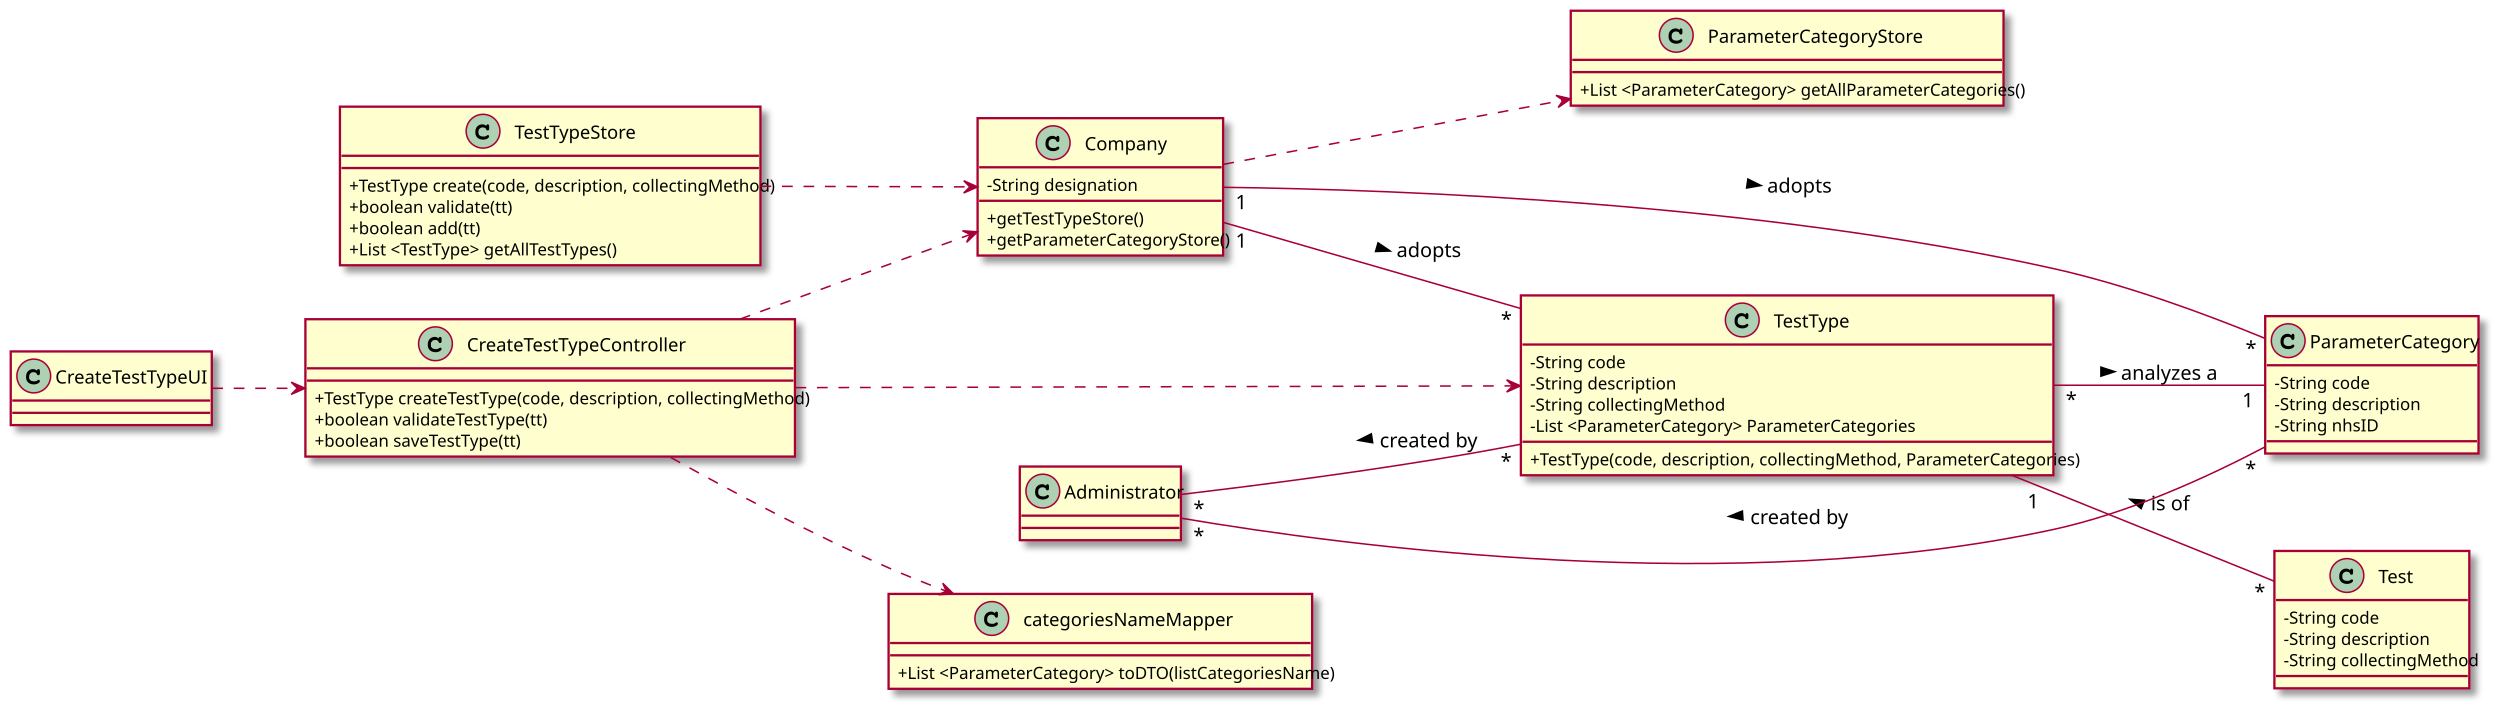
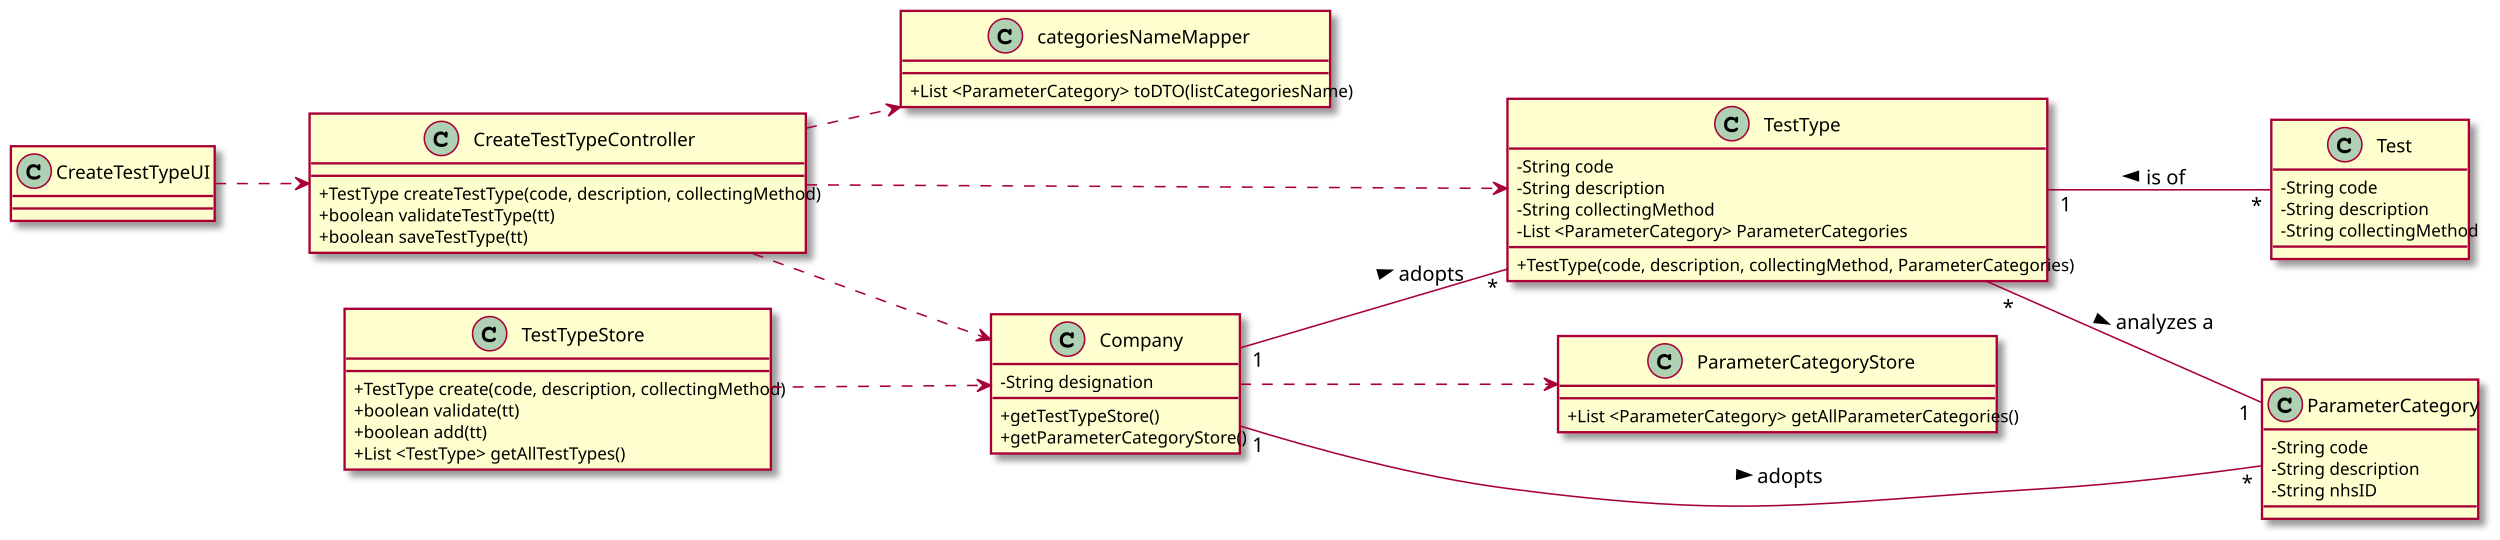
- <svg xmlns="http://www.w3.org/2000/svg" contentScriptType="application/ecmascript" contentStyleType="text/css" height="462px" preserveAspectRatio="none" style="width:1629px;height:462px;" version="1.1" viewBox="0 0 1629 462" width="1629px" zoomAndPan="magnify">
+ <svg xmlns="http://www.w3.org/2000/svg" contentScriptType="application/ecmascript" contentStyleType="text/css" height="347px" preserveAspectRatio="none" style="width:1607px;height:347px;" version="1.1" viewBox="0 0 1607 347" width="1607px" zoomAndPan="magnify">
  <defs>
-     <filter height="300%" id="fr4q6s3chbt44" width="300%" x="-1" y="-1">
+     <filter height="300%" id="f1pdjdt7vc4zck" width="300%" x="-1" y="-1">
      <feGaussianBlur result="blurOut" stdDeviation="2.0" />
      <feColorMatrix in="blurOut" result="blurOut2" type="matrix" values="0 0 0 0 0 0 0 0 0 0 0 0 0 0 0 0 0 0 .4 0" />
      <feOffset dx="4.0" dy="4.0" in="blurOut2" result="blurOut3" />
      <feBlend in="SourceGraphic" in2="blurOut3" mode="normal" />
    </filter>
  </defs>
  <g>
-     <rect codeLine="4" fill="#FEFECE" filter="url(#fr4q6s3chbt44)" height="89.508" id="C" style="stroke:#A80036;stroke-width:1.5;" width="160" x="637" y="77" />
-     <ellipse cx="686.25" cy="93" fill="#ADD1B2" rx="11" ry="11" style="stroke:#A80036;stroke-width:1.0;" />
-     <path d="M688.25,89.5 Q688.453,89 688.688,88.75 Q688.922,88.5 689.188,88.5 Q689.656,88.5 689.953,88.781 Q690.25,89.062 690.25,89.719 L690.25,91.281 Q690.25,91.938 689.969,92.219 Q689.688,92.5 689.25,92.5 Q688.859,92.5 688.609,92.328 Q688.359,92.156 688.25,91.703 Q688.203,91.391 688.031,91.219 Q687.719,90.891 687.156,90.703 Q686.594,90.5 686.031,90.5 Q685.328,90.5 684.734,90.781 Q684.156,91.062 683.703,91.688 Q683.25,92.312 683.25,93.172 L683.25,94.094 Q683.25,95.125 684.094,95.812 Q684.938,96.5 686.438,96.5 Q687.328,96.5 687.953,96.297 Q688.312,96.188 688.719,95.828 Q688.984,95.625 689.125,95.562 Q689.266,95.5 689.438,95.5 Q689.766,95.5 690,95.766 Q690.25,96.016 690.25,96.375 Q690.25,96.719 689.906,97.125 Q689.406,97.719 688.609,98.047 Q687.562,98.5 686.281,98.5 Q684.781,98.5 683.578,97.906 Q682.609,97.438 681.922,96.422 Q681.25,95.406 681.25,94.203 L681.25,93.109 Q681.25,91.859 681.844,90.766 Q682.453,89.672 683.5,89.094 Q684.562,88.5 685.75,88.5 Q686.469,88.5 687.094,88.75 Q687.719,89 688.25,89.5 Z " fill="#000000" />
-     <text fill="#000000" font-family="sans-serif" font-size="12" lengthAdjust="spacing" textLength="53" x="706.75" y="97.91">Company</text>
-     <line style="stroke:#A80036;stroke-width:1.5;" x1="638" x2="796" y1="109" y2="109" />
-     <text fill="#000000" font-family="sans-serif" font-size="11" lengthAdjust="spacing" textLength="90" x="643" y="124.419">-String designation</text>
-     <line style="stroke:#A80036;stroke-width:1.5;" x1="638" x2="796" y1="130.836" y2="130.836" />
-     <text fill="#000000" font-family="sans-serif" font-size="11" lengthAdjust="spacing" textLength="100" x="643" y="146.255">+getTestTypeStore()</text>
-     <text fill="#000000" font-family="sans-serif" font-size="11" lengthAdjust="spacing" textLength="148" x="643" y="160.091">+getParameterCategoryStore()</text>
-     <rect codeLine="10" fill="#FEFECE" filter="url(#fr4q6s3chbt44)" height="61.836" id="cNM" style="stroke:#A80036;stroke-width:1.5;" width="276" x="579" y="387" />
-     <ellipse cx="646.25" cy="403" fill="#ADD1B2" rx="11" ry="11" style="stroke:#A80036;stroke-width:1.0;" />
-     <path d="M648.25,399.5 Q648.453,399 648.688,398.75 Q648.922,398.5 649.188,398.5 Q649.656,398.5 649.953,398.781 Q650.25,399.062 650.25,399.719 L650.25,401.281 Q650.25,401.938 649.969,402.219 Q649.688,402.5 649.25,402.5 Q648.859,402.5 648.609,402.328 Q648.359,402.156 648.25,401.703 Q648.203,401.391 648.031,401.219 Q647.719,400.891 647.156,400.703 Q646.594,400.5 646.031,400.5 Q645.328,400.5 644.734,400.781 Q644.156,401.062 643.703,401.688 Q643.25,402.312 643.25,403.172 L643.25,404.094 Q643.25,405.125 644.094,405.812 Q644.938,406.5 646.438,406.5 Q647.328,406.5 647.953,406.297 Q648.312,406.188 648.719,405.828 Q648.984,405.625 649.125,405.562 Q649.266,405.5 649.438,405.5 Q649.766,405.5 650,405.766 Q650.25,406.016 650.25,406.375 Q650.25,406.719 649.906,407.125 Q649.406,407.719 648.609,408.047 Q647.562,408.5 646.281,408.5 Q644.781,408.5 643.578,407.906 Q642.609,407.438 641.922,406.422 Q641.25,405.406 641.25,404.203 L641.25,403.109 Q641.25,401.859 641.844,400.766 Q642.453,399.672 643.5,399.094 Q644.562,398.5 645.75,398.5 Q646.469,398.5 647.094,398.75 Q647.719,399 648.25,399.5 Z " fill="#000000" />
-     <text fill="#000000" font-family="sans-serif" font-size="12" lengthAdjust="spacing" textLength="133" x="666.75" y="407.91">categoriesNameMapper</text>
-     <line style="stroke:#A80036;stroke-width:1.5;" x1="580" x2="854" y1="419" y2="419" />
-     <line style="stroke:#A80036;stroke-width:1.5;" x1="580" x2="854" y1="427" y2="427" />
-     <text fill="#000000" font-family="sans-serif" font-size="11" lengthAdjust="spacing" textLength="264" x="585" y="442.419">+List &lt;ParameterCategory&gt; toDTO(listCategoriesName)</text>
-     <rect codeLine="14" fill="#FEFECE" filter="url(#fr4q6s3chbt44)" height="103.344" id="TTS" style="stroke:#A80036;stroke-width:1.5;" width="274" x="221.5" y="69.5" />
-     <ellipse cx="314.75" cy="85.5" fill="#ADD1B2" rx="11" ry="11" style="stroke:#A80036;stroke-width:1.0;" />
-     <path d="M316.75,82 Q316.953,81.5 317.188,81.25 Q317.422,81 317.688,81 Q318.156,81 318.453,81.281 Q318.75,81.562 318.75,82.219 L318.75,83.781 Q318.75,84.438 318.469,84.719 Q318.188,85 317.75,85 Q317.359,85 317.109,84.828 Q316.859,84.656 316.75,84.203 Q316.703,83.891 316.531,83.719 Q316.219,83.391 315.656,83.203 Q315.094,83 314.531,83 Q313.828,83 313.234,83.281 Q312.656,83.562 312.203,84.188 Q311.75,84.812 311.75,85.672 L311.75,86.594 Q311.75,87.625 312.594,88.312 Q313.438,89 314.938,89 Q315.828,89 316.453,88.797 Q316.812,88.688 317.219,88.328 Q317.484,88.125 317.625,88.062 Q317.766,88 317.938,88 Q318.266,88 318.5,88.266 Q318.75,88.516 318.75,88.875 Q318.75,89.219 318.406,89.625 Q317.906,90.219 317.109,90.547 Q316.062,91 314.781,91 Q313.281,91 312.078,90.406 Q311.109,89.938 310.422,88.922 Q309.75,87.906 309.75,86.703 L309.75,85.609 Q309.75,84.359 310.344,83.266 Q310.953,82.172 312,81.594 Q313.062,81 314.25,81 Q314.969,81 315.594,81.25 Q316.219,81.5 316.75,82 Z " fill="#000000" />
-     <text fill="#000000" font-family="sans-serif" font-size="12" lengthAdjust="spacing" textLength="79" x="335.25" y="90.41">TestTypeStore</text>
-     <line style="stroke:#A80036;stroke-width:1.5;" x1="222.5" x2="494.5" y1="101.5" y2="101.5" />
-     <line style="stroke:#A80036;stroke-width:1.5;" x1="222.5" x2="494.5" y1="109.5" y2="109.5" />
-     <text fill="#000000" font-family="sans-serif" font-size="11" lengthAdjust="spacing" textLength="262" x="227.5" y="124.919">+TestType create(code, description, collectingMethod)</text>
-     <text fill="#000000" font-family="sans-serif" font-size="11" lengthAdjust="spacing" textLength="98" x="227.5" y="138.755">+boolean validate(tt)</text>
-     <text fill="#000000" font-family="sans-serif" font-size="11" lengthAdjust="spacing" textLength="79" x="227.5" y="152.591">+boolean add(tt)</text>
-     <text fill="#000000" font-family="sans-serif" font-size="11" lengthAdjust="spacing" textLength="172" x="227.5" y="166.427">+List &lt;TestType&gt; getAllTestTypes()</text>
-     <rect codeLine="21" fill="#FEFECE" filter="url(#fr4q6s3chbt44)" height="61.836" id="PCS" style="stroke:#A80036;stroke-width:1.5;" width="282" x="1023.5" y="7" />
-     <ellipse cx="1092.25" cy="23" fill="#ADD1B2" rx="11" ry="11" style="stroke:#A80036;stroke-width:1.0;" />
-     <path d="M1094.25,19.5 Q1094.453,19 1094.688,18.75 Q1094.922,18.5 1095.188,18.5 Q1095.656,18.5 1095.953,18.781 Q1096.25,19.062 1096.25,19.719 L1096.25,21.281 Q1096.25,21.938 1095.969,22.219 Q1095.688,22.5 1095.25,22.5 Q1094.859,22.5 1094.609,22.328 Q1094.359,22.156 1094.25,21.703 Q1094.203,21.391 1094.031,21.219 Q1093.719,20.891 1093.156,20.703 Q1092.594,20.5 1092.031,20.5 Q1091.328,20.5 1090.734,20.781 Q1090.156,21.062 1089.703,21.688 Q1089.25,22.312 1089.25,23.172 L1089.25,24.094 Q1089.25,25.125 1090.094,25.812 Q1090.938,26.5 1092.438,26.5 Q1093.328,26.5 1093.953,26.297 Q1094.312,26.188 1094.719,25.828 Q1094.984,25.625 1095.125,25.562 Q1095.266,25.5 1095.438,25.5 Q1095.766,25.5 1096,25.766 Q1096.25,26.016 1096.25,26.375 Q1096.25,26.719 1095.906,27.125 Q1095.406,27.719 1094.609,28.047 Q1093.562,28.5 1092.281,28.5 Q1090.781,28.5 1089.578,27.906 Q1088.609,27.438 1087.922,26.422 Q1087.25,25.406 1087.25,24.203 L1087.25,23.109 Q1087.25,21.859 1087.844,20.766 Q1088.453,19.672 1089.5,19.094 Q1090.562,18.5 1091.75,18.5 Q1092.469,18.5 1093.094,18.75 Q1093.719,19 1094.25,19.5 Z " fill="#000000" />
-     <text fill="#000000" font-family="sans-serif" font-size="12" lengthAdjust="spacing" textLength="136" x="1112.75" y="27.91">ParameterCategoryStore</text>
-     <line style="stroke:#A80036;stroke-width:1.5;" x1="1024.5" x2="1304.5" y1="39" y2="39" />
-     <line style="stroke:#A80036;stroke-width:1.5;" x1="1024.5" x2="1304.5" y1="47" y2="47" />
-     <text fill="#000000" font-family="sans-serif" font-size="11" lengthAdjust="spacing" textLength="270" x="1029.5" y="62.419">+List &lt;ParameterCategory&gt; getAllParameterCategories()</text>
-     <rect codeLine="52" fill="#FEFECE" filter="url(#fr4q6s3chbt44)" height="117.18" id="TT" style="stroke:#A80036;stroke-width:1.5;" width="347" x="991" y="192.5" />
-     <ellipse cx="1135.25" cy="208.5" fill="#ADD1B2" rx="11" ry="11" style="stroke:#A80036;stroke-width:1.0;" />
-     <path d="M1137.25,205 Q1137.453,204.5 1137.688,204.25 Q1137.922,204 1138.188,204 Q1138.656,204 1138.953,204.281 Q1139.25,204.562 1139.25,205.219 L1139.25,206.781 Q1139.25,207.438 1138.969,207.719 Q1138.688,208 1138.25,208 Q1137.859,208 1137.609,207.828 Q1137.359,207.656 1137.25,207.203 Q1137.203,206.891 1137.031,206.719 Q1136.719,206.391 1136.156,206.203 Q1135.594,206 1135.031,206 Q1134.328,206 1133.734,206.281 Q1133.156,206.562 1132.703,207.188 Q1132.25,207.812 1132.25,208.672 L1132.25,209.594 Q1132.25,210.625 1133.094,211.312 Q1133.938,212 1135.438,212 Q1136.328,212 1136.953,211.797 Q1137.312,211.688 1137.719,211.328 Q1137.984,211.125 1138.125,211.062 Q1138.266,211 1138.438,211 Q1138.766,211 1139,211.266 Q1139.25,211.516 1139.25,211.875 Q1139.25,212.219 1138.906,212.625 Q1138.406,213.219 1137.609,213.547 Q1136.562,214 1135.281,214 Q1133.781,214 1132.578,213.406 Q1131.609,212.938 1130.922,211.922 Q1130.25,210.906 1130.25,209.703 L1130.25,208.609 Q1130.25,207.359 1130.844,206.266 Q1131.453,205.172 1132.5,204.594 Q1133.562,204 1134.75,204 Q1135.469,204 1136.094,204.25 Q1136.719,204.5 1137.25,205 Z " fill="#000000" />
-     <text fill="#000000" font-family="sans-serif" font-size="12" lengthAdjust="spacing" textLength="50" x="1155.75" y="213.41">TestType</text>
-     <line style="stroke:#A80036;stroke-width:1.5;" x1="992" x2="1337" y1="224.5" y2="224.5" />
-     <text fill="#000000" font-family="sans-serif" font-size="11" lengthAdjust="spacing" textLength="59" x="997" y="239.919">-String code</text>
-     <text fill="#000000" font-family="sans-serif" font-size="11" lengthAdjust="spacing" textLength="88" x="997" y="253.755">-String description</text>
-     <text fill="#000000" font-family="sans-serif" font-size="11" lengthAdjust="spacing" textLength="115" x="997" y="267.591">-String collectingMethod</text>
-     <text fill="#000000" font-family="sans-serif" font-size="11" lengthAdjust="spacing" textLength="233" x="997" y="281.427">-List &lt;ParameterCategory&gt; ParameterCategories</text>
-     <line style="stroke:#A80036;stroke-width:1.5;" x1="992" x2="1337" y1="287.844" y2="287.844" />
-     <text fill="#000000" font-family="sans-serif" font-size="11" lengthAdjust="spacing" textLength="335" x="997" y="303.263">+TestType(code, description, collectingMethod, ParameterCategories)</text>
-     <rect codeLine="53" fill="#FEFECE" filter="url(#fr4q6s3chbt44)" height="89.508" id="CTTC" style="stroke:#A80036;stroke-width:1.5;" width="319" x="199" y="208" />
-     <ellipse cx="283.75" cy="224" fill="#ADD1B2" rx="11" ry="11" style="stroke:#A80036;stroke-width:1.0;" />
-     <path d="M285.75,220.5 Q285.953,220 286.188,219.75 Q286.422,219.5 286.688,219.5 Q287.156,219.5 287.453,219.781 Q287.75,220.062 287.75,220.719 L287.75,222.281 Q287.75,222.938 287.469,223.219 Q287.188,223.5 286.75,223.5 Q286.359,223.5 286.109,223.328 Q285.859,223.156 285.75,222.703 Q285.703,222.391 285.531,222.219 Q285.219,221.891 284.656,221.703 Q284.094,221.5 283.531,221.5 Q282.828,221.5 282.234,221.781 Q281.656,222.062 281.203,222.688 Q280.75,223.312 280.75,224.172 L280.75,225.094 Q280.75,226.125 281.594,226.812 Q282.438,227.5 283.938,227.5 Q284.828,227.5 285.453,227.297 Q285.812,227.188 286.219,226.828 Q286.484,226.625 286.625,226.562 Q286.766,226.5 286.938,226.5 Q287.266,226.5 287.5,226.766 Q287.75,227.016 287.75,227.375 Q287.75,227.719 287.406,228.125 Q286.906,228.719 286.109,229.047 Q285.062,229.5 283.781,229.5 Q282.281,229.5 281.078,228.906 Q280.109,228.438 279.422,227.422 Q278.75,226.406 278.75,225.203 L278.75,224.109 Q278.75,222.859 279.344,221.766 Q279.953,220.672 281,220.094 Q282.062,219.5 283.25,219.5 Q283.969,219.5 284.594,219.75 Q285.219,220 285.75,220.5 Z " fill="#000000" />
-     <text fill="#000000" font-family="sans-serif" font-size="12" lengthAdjust="spacing" textLength="141" x="304.25" y="228.91">CreateTestTypeController</text>
-     <line style="stroke:#A80036;stroke-width:1.5;" x1="200" x2="517" y1="240" y2="240" />
-     <line style="stroke:#A80036;stroke-width:1.5;" x1="200" x2="517" y1="248" y2="248" />
-     <text fill="#000000" font-family="sans-serif" font-size="11" lengthAdjust="spacing" textLength="307" x="205" y="263.419">+TestType createTestType(code, description, collectingMethod)</text>
-     <text fill="#000000" font-family="sans-serif" font-size="11" lengthAdjust="spacing" textLength="143" x="205" y="277.255">+boolean validateTestType(tt)</text>
-     <text fill="#000000" font-family="sans-serif" font-size="11" lengthAdjust="spacing" textLength="130" x="205" y="291.091">+boolean saveTestType(tt)</text>
-     <rect codeLine="39" fill="#FEFECE" filter="url(#fr4q6s3chbt44)" height="89.508" id="T" style="stroke:#A80036;stroke-width:1.5;" width="127" x="1482" y="359" />
-     <ellipse cx="1529.25" cy="375" fill="#ADD1B2" rx="11" ry="11" style="stroke:#A80036;stroke-width:1.0;" />
-     <path d="M1531.25,371.5 Q1531.453,371 1531.688,370.75 Q1531.922,370.5 1532.188,370.5 Q1532.656,370.5 1532.953,370.781 Q1533.25,371.062 1533.25,371.719 L1533.25,373.281 Q1533.25,373.938 1532.969,374.219 Q1532.688,374.5 1532.25,374.5 Q1531.859,374.5 1531.609,374.328 Q1531.359,374.156 1531.25,373.703 Q1531.203,373.391 1531.031,373.219 Q1530.719,372.891 1530.156,372.703 Q1529.594,372.5 1529.031,372.5 Q1528.328,372.5 1527.734,372.781 Q1527.156,373.062 1526.703,373.688 Q1526.25,374.312 1526.25,375.172 L1526.25,376.094 Q1526.25,377.125 1527.094,377.812 Q1527.938,378.5 1529.438,378.5 Q1530.328,378.5 1530.953,378.297 Q1531.312,378.188 1531.719,377.828 Q1531.984,377.625 1532.125,377.562 Q1532.266,377.5 1532.438,377.5 Q1532.766,377.5 1533,377.766 Q1533.25,378.016 1533.25,378.375 Q1533.25,378.719 1532.906,379.125 Q1532.406,379.719 1531.609,380.047 Q1530.562,380.5 1529.281,380.5 Q1527.781,380.5 1526.578,379.906 Q1525.609,379.438 1524.922,378.422 Q1524.25,377.406 1524.25,376.203 L1524.25,375.109 Q1524.25,373.859 1524.844,372.766 Q1525.453,371.672 1526.5,371.094 Q1527.562,370.5 1528.75,370.5 Q1529.469,370.5 1530.094,370.75 Q1530.719,371 1531.25,371.5 Z " fill="#000000" />
-     <text fill="#000000" font-family="sans-serif" font-size="12" lengthAdjust="spacing" textLength="24" x="1549.75" y="379.91">Test</text>
-     <line style="stroke:#A80036;stroke-width:1.5;" x1="1483" x2="1608" y1="391" y2="391" />
-     <text fill="#000000" font-family="sans-serif" font-size="11" lengthAdjust="spacing" textLength="59" x="1488" y="406.419">-String code</text>
-     <text fill="#000000" font-family="sans-serif" font-size="11" lengthAdjust="spacing" textLength="88" x="1488" y="420.255">-String description</text>
-     <text fill="#000000" font-family="sans-serif" font-size="11" lengthAdjust="spacing" textLength="115" x="1488" y="434.091">-String collectingMethod</text>
-     <line style="stroke:#A80036;stroke-width:1.5;" x1="1483" x2="1608" y1="440.508" y2="440.508" />
-     <rect codeLine="45" fill="#FEFECE" filter="url(#fr4q6s3chbt44)" height="89.508" id="PC" style="stroke:#A80036;stroke-width:1.5;" width="139" x="1476" y="206" />
-     <ellipse cx="1491" cy="222" fill="#ADD1B2" rx="11" ry="11" style="stroke:#A80036;stroke-width:1.0;" />
-     <path d="M1493,218.5 Q1493.203,218 1493.438,217.75 Q1493.672,217.5 1493.938,217.5 Q1494.406,217.5 1494.703,217.781 Q1495,218.062 1495,218.719 L1495,220.281 Q1495,220.938 1494.719,221.219 Q1494.438,221.5 1494,221.5 Q1493.609,221.5 1493.359,221.328 Q1493.109,221.156 1493,220.703 Q1492.953,220.391 1492.781,220.219 Q1492.469,219.891 1491.906,219.703 Q1491.344,219.5 1490.781,219.5 Q1490.078,219.5 1489.484,219.781 Q1488.906,220.062 1488.453,220.688 Q1488,221.312 1488,222.172 L1488,223.094 Q1488,224.125 1488.844,224.812 Q1489.688,225.5 1491.188,225.5 Q1492.078,225.5 1492.703,225.297 Q1493.062,225.188 1493.469,224.828 Q1493.734,224.625 1493.875,224.562 Q1494.016,224.5 1494.188,224.5 Q1494.516,224.5 1494.75,224.766 Q1495,225.016 1495,225.375 Q1495,225.719 1494.656,226.125 Q1494.156,226.719 1493.359,227.047 Q1492.312,227.5 1491.031,227.5 Q1489.531,227.5 1488.328,226.906 Q1487.359,226.438 1486.672,225.422 Q1486,224.406 1486,223.203 L1486,222.109 Q1486,220.859 1486.594,219.766 Q1487.203,218.672 1488.25,218.094 Q1489.312,217.5 1490.5,217.5 Q1491.219,217.5 1491.844,217.75 Q1492.469,218 1493,218.5 Z " fill="#000000" />
-     <text fill="#000000" font-family="sans-serif" font-size="12" lengthAdjust="spacing" textLength="107" x="1505" y="226.91">ParameterCategory</text>
-     <line style="stroke:#A80036;stroke-width:1.5;" x1="1477" x2="1614" y1="238" y2="238" />
-     <text fill="#000000" font-family="sans-serif" font-size="11" lengthAdjust="spacing" textLength="59" x="1482" y="253.419">-String code</text>
-     <text fill="#000000" font-family="sans-serif" font-size="11" lengthAdjust="spacing" textLength="88" x="1482" y="267.255">-String description</text>
-     <text fill="#000000" font-family="sans-serif" font-size="11" lengthAdjust="spacing" textLength="62" x="1482" y="281.091">-String nhsID</text>
-     <line style="stroke:#A80036;stroke-width:1.5;" x1="1477" x2="1614" y1="287.508" y2="287.508" />
-     <rect codeLine="51" fill="#FEFECE" filter="url(#fr4q6s3chbt44)" height="48" id="CTTUI" style="stroke:#A80036;stroke-width:1.5;" width="131" x="7" y="229" />
-     <ellipse cx="22" cy="245" fill="#ADD1B2" rx="11" ry="11" style="stroke:#A80036;stroke-width:1.0;" />
-     <path d="M24,241.5 Q24.203,241 24.438,240.75 Q24.672,240.5 24.938,240.5 Q25.406,240.5 25.703,240.781 Q26,241.062 26,241.719 L26,243.281 Q26,243.938 25.719,244.219 Q25.438,244.5 25,244.5 Q24.609,244.5 24.359,244.328 Q24.109,244.156 24,243.703 Q23.953,243.391 23.781,243.219 Q23.469,242.891 22.906,242.703 Q22.344,242.5 21.781,242.5 Q21.078,242.5 20.484,242.781 Q19.906,243.062 19.453,243.688 Q19,244.312 19,245.172 L19,246.094 Q19,247.125 19.844,247.812 Q20.688,248.5 22.188,248.5 Q23.078,248.5 23.703,248.297 Q24.062,248.188 24.469,247.828 Q24.734,247.625 24.875,247.562 Q25.016,247.5 25.188,247.5 Q25.516,247.5 25.75,247.766 Q26,248.016 26,248.375 Q26,248.719 25.656,249.125 Q25.156,249.719 24.359,250.047 Q23.312,250.5 22.031,250.5 Q20.531,250.5 19.328,249.906 Q18.359,249.438 17.672,248.422 Q17,247.406 17,246.203 L17,245.109 Q17,243.859 17.594,242.766 Q18.203,241.672 19.25,241.094 Q20.312,240.5 21.5,240.5 Q22.219,240.5 22.844,240.75 Q23.469,241 24,241.5 Z " fill="#000000" />
-     <text fill="#000000" font-family="sans-serif" font-size="12" lengthAdjust="spacing" textLength="99" x="36" y="249.91">CreateTestTypeUI</text>
-     <line style="stroke:#A80036;stroke-width:1.5;" x1="8" x2="137" y1="261" y2="261" />
-     <line style="stroke:#A80036;stroke-width:1.5;" x1="8" x2="137" y1="269" y2="269" />
-     <rect codeLine="54" fill="#FEFECE" filter="url(#fr4q6s3chbt44)" height="48" id="admin" style="stroke:#A80036;stroke-width:1.5;" width="105" x="664.5" y="304" />
-     <ellipse cx="679.5" cy="320" fill="#ADD1B2" rx="11" ry="11" style="stroke:#A80036;stroke-width:1.0;" />
-     <path d="M681.5,316.5 Q681.703,316 681.938,315.75 Q682.172,315.5 682.438,315.5 Q682.906,315.5 683.203,315.781 Q683.5,316.062 683.5,316.719 L683.5,318.281 Q683.5,318.938 683.219,319.219 Q682.938,319.5 682.5,319.5 Q682.109,319.5 681.859,319.328 Q681.609,319.156 681.5,318.703 Q681.453,318.391 681.281,318.219 Q680.969,317.891 680.406,317.703 Q679.844,317.5 679.281,317.5 Q678.578,317.5 677.984,317.781 Q677.406,318.062 676.953,318.688 Q676.5,319.312 676.5,320.172 L676.5,321.094 Q676.5,322.125 677.344,322.812 Q678.188,323.5 679.688,323.5 Q680.578,323.5 681.203,323.297 Q681.562,323.188 681.969,322.828 Q682.234,322.625 682.375,322.562 Q682.516,322.5 682.688,322.5 Q683.016,322.5 683.25,322.766 Q683.5,323.016 683.5,323.375 Q683.5,323.719 683.156,324.125 Q682.656,324.719 681.859,325.047 Q680.812,325.5 679.531,325.5 Q678.031,325.5 676.828,324.906 Q675.859,324.438 675.172,323.422 Q674.5,322.406 674.5,321.203 L674.5,320.109 Q674.5,318.859 675.094,317.766 Q675.703,316.672 676.75,316.094 Q677.812,315.5 679,315.5 Q679.719,315.5 680.344,315.75 Q680.969,316 681.5,316.5 Z " fill="#000000" />
-     <text fill="#000000" font-family="sans-serif" font-size="12" lengthAdjust="spacing" textLength="73" x="693.5" y="324.91">Administrator</text>
-     <line style="stroke:#A80036;stroke-width:1.5;" x1="665.5" x2="768.5" y1="336" y2="336" />
-     <line style="stroke:#A80036;stroke-width:1.5;" x1="665.5" x2="768.5" y1="344" y2="344" />
-     <path codeLine="56" d="M138.3,253 C155.06,253 173.88,253 193.27,253 " fill="none" id="CTTUI-to-CTTC" style="stroke:#A80036;stroke-width:1.0;stroke-dasharray:7.0,7.0;" />
-     <polygon fill="#A80036" points="198.75,253,189.75,249,193.75,253,189.75,257,198.75,253" style="stroke:#A80036;stroke-width:1.0;" />
-     <path codeLine="58" d="M797.13,107.08 C858.3,95.55 944.65,79.26 1018.16,65.4 " fill="none" id="C-to-PCS" style="stroke:#A80036;stroke-width:1.0;stroke-dasharray:7.0,7.0;" />
-     <polygon fill="#A80036" points="1023.43,64.41,1013.844,62.151,1018.517,65.338,1015.329,70.011,1023.43,64.41" style="stroke:#A80036;stroke-width:1.0;" />
-     <path codeLine="60" d="M495.55,121.38 C541.29,121.51 590.96,121.65 631.55,121.76 " fill="none" id="TTS-to-C" style="stroke:#A80036;stroke-width:1.0;stroke-dasharray:7.0,7.0;" />
-     <polygon fill="#A80036" points="636.96,121.78,627.971,117.754,631.96,121.766,627.949,125.754,636.96,121.78" style="stroke:#A80036;stroke-width:1.0;" />
-     <path codeLine="62" d="M518.34,252.6 C652.88,252.27 845.6,251.79 985.35,251.44 " fill="none" id="CTTC-to-TT" style="stroke:#A80036;stroke-width:1.0;stroke-dasharray:7.0,7.0;" />
-     <polygon fill="#A80036" points="990.72,251.43,981.709,247.456,985.72,251.444,981.731,255.456,990.72,251.43" style="stroke:#A80036;stroke-width:1.0;" />
-     <path codeLine="63" d="M482.19,207.92 C531.64,189.74 587.44,169.24 632.12,152.82 " fill="none" id="CTTC-to-C" style="stroke:#A80036;stroke-width:1.0;stroke-dasharray:7.0,7.0;" />
-     <polygon fill="#A80036" points="636.96,151.04,627.134,150.376,632.264,152.758,629.882,157.889,636.96,151.04" style="stroke:#A80036;stroke-width:1.0;" />
-     <path codeLine="64" d="M437.05,298.07 C478.43,321.16 530.65,348.79 579,370 C591.02,375.27 603.83,380.39 616.6,385.19 " fill="none" id="CTTC-to-cNM" style="stroke:#A80036;stroke-width:1.0;stroke-dasharray:7.0,7.0;" />
-     <polygon fill="#A80036" points="621.3,386.95,614.278,380.045,616.618,385.194,611.468,387.535,621.3,386.95" style="stroke:#A80036;stroke-width:1.0;" />
-     <path codeLine="67" d="M1310.68,309.61 C1369.99,333.55 1435.45,359.98 1481.98,378.76 " fill="none" id="TT-T" style="stroke:#A80036;stroke-width:1.0;" />
-     <polygon fill="#000000" points="1387.863,325.304,1395.151,331.415,1397.351,325.965,1387.863,325.304" style="stroke:#000000;stroke-width:1.0;" />
-     <text fill="#000000" font-family="sans-serif" font-size="13" lengthAdjust="spacing" textLength="24" x="1401.5" y="332.495">is of</text>
-     <text fill="#000000" font-family="sans-serif" font-size="13" lengthAdjust="spacing" textLength="7" x="1321.069" y="331.234">1</text>
-     <text fill="#000000" font-family="sans-serif" font-size="13" lengthAdjust="spacing" textLength="5" x="1468.934" y="390.205">*</text>
-     <path codeLine="68" d="M1338.09,251 C1386.74,251 1436.89,251 1475.57,251 " fill="none" id="TT-PC" style="stroke:#A80036;stroke-width:1.0;" />
-     <polygon fill="#000000" points="1378,242.176,1368.955,239.237,1368.955,245.115,1378,242.176" style="stroke:#000000;stroke-width:1.0;" />
-     <text fill="#000000" font-family="sans-serif" font-size="13" lengthAdjust="spacing" textLength="63" x="1382" y="247.495">analyzes a</text>
-     <text fill="#000000" font-family="sans-serif" font-size="13" lengthAdjust="spacing" textLength="5" x="1346.069" y="264.861">*</text>
-     <text fill="#000000" font-family="sans-serif" font-size="13" lengthAdjust="spacing" textLength="7" x="1460.997" y="265.364">1</text>
-     <path codeLine="70" d="M797.13,144.91 C850.89,160.48 924.1,181.68 990.95,201.04 " fill="none" id="C-TT" style="stroke:#A80036;stroke-width:1.0;" />
-     <polygon fill="#000000" points="905.803,163.567,897.932,158.228,896.297,163.874,905.803,163.567" style="stroke:#000000;stroke-width:1.0;" />
-     <text fill="#000000" font-family="sans-serif" font-size="13" lengthAdjust="spacing" textLength="39" x="910" y="167.495">adopts</text>
-     <text fill="#000000" font-family="sans-serif" font-size="13" lengthAdjust="spacing" textLength="7" x="805.101" y="161.391">1</text>
-     <text fill="#000000" font-family="sans-serif" font-size="13" lengthAdjust="spacing" textLength="5" x="977.973" y="212.638">*</text>
-     <path codeLine="71" d="M797.32,122.04 C916.23,123.62 1147.13,132.53 1338,175 C1385.17,185.5 1436.15,204.18 1475.65,220.39 " fill="none" id="C-PC" style="stroke:#A80036;stroke-width:1.0;" />
-     <polygon fill="#000000" points="1147.448,120.893,1138.918,116.687,1138.075,122.504,1147.448,120.893" style="stroke:#000000;stroke-width:1.0;" />
-     <text fill="#000000" font-family="sans-serif" font-size="13" lengthAdjust="spacing" textLength="39" x="1151.5" y="125.495">adopts</text>
-     <text fill="#000000" font-family="sans-serif" font-size="13" lengthAdjust="spacing" textLength="7" x="805.047" y="136.315">1</text>
-     <text fill="#000000" font-family="sans-serif" font-size="13" lengthAdjust="spacing" textLength="5" x="1463.189" y="231.597">*</text>
-     <path codeLine="73" d="M769.81,337.67 C877.24,355.92 1131.48,389.79 1338,345 C1386.31,334.52 1436.88,311.73 1475.89,291.21 " fill="none" id="admin-PC" style="stroke:#A80036;stroke-width:1.0;" />
-     <polygon fill="#000000" points="1126.511,336.504,1135.729,338.843,1135.343,332.978,1126.511,336.504" style="stroke:#000000;stroke-width:1.0;" />
-     <text fill="#000000" font-family="sans-serif" font-size="13" lengthAdjust="spacing" textLength="61" x="1140.5" y="341.495">created by</text>
-     <text fill="#000000" font-family="sans-serif" font-size="13" lengthAdjust="spacing" textLength="5" x="777.588" y="353.675">*</text>
-     <text fill="#000000" font-family="sans-serif" font-size="13" lengthAdjust="spacing" textLength="5" x="1463.003" y="310.024">*</text>
-     <path codeLine="75" d="M769.85,322.16 C819.18,316.32 895.38,306.57 961,295 C970.74,293.28 980.73,291.43 990.8,289.48 " fill="none" id="admin-TT" style="stroke:#A80036;stroke-width:1.0;" />
-     <polygon fill="#000000" points="885.054,286.907,894.432,288.491,893.572,282.677,885.054,286.907" style="stroke:#000000;stroke-width:1.0;" />
-     <text fill="#000000" font-family="sans-serif" font-size="13" lengthAdjust="spacing" textLength="61" x="899" y="291.495">created by</text>
-     <text fill="#000000" font-family="sans-serif" font-size="13" lengthAdjust="spacing" textLength="5" x="777.634" y="335.984">*</text>
-     <text fill="#000000" font-family="sans-serif" font-size="13" lengthAdjust="spacing" textLength="5" x="977.816" y="305.085">*</text>
+     <rect codeLine="4" fill="#FEFECE" filter="url(#f1pdjdt7vc4zck)" height="89.508" id="C" style="stroke:#A80036;stroke-width:1.5;" width="160" x="637" y="202" />
+     <ellipse cx="686.25" cy="218" fill="#ADD1B2" rx="11" ry="11" style="stroke:#A80036;stroke-width:1.0;" />
+     <path d="M688.25,214.5 Q688.453,214 688.688,213.75 Q688.922,213.5 689.188,213.5 Q689.656,213.5 689.953,213.781 Q690.25,214.062 690.25,214.719 L690.25,216.281 Q690.25,216.938 689.969,217.219 Q689.688,217.5 689.25,217.5 Q688.859,217.5 688.609,217.328 Q688.359,217.156 688.25,216.703 Q688.203,216.391 688.031,216.219 Q687.719,215.891 687.156,215.703 Q686.594,215.5 686.031,215.5 Q685.328,215.5 684.734,215.781 Q684.156,216.062 683.703,216.688 Q683.25,217.312 683.25,218.172 L683.25,219.094 Q683.25,220.125 684.094,220.812 Q684.938,221.5 686.438,221.5 Q687.328,221.5 687.953,221.297 Q688.312,221.188 688.719,220.828 Q688.984,220.625 689.125,220.562 Q689.266,220.5 689.438,220.5 Q689.766,220.5 690,220.766 Q690.25,221.016 690.25,221.375 Q690.25,221.719 689.906,222.125 Q689.406,222.719 688.609,223.047 Q687.562,223.5 686.281,223.5 Q684.781,223.5 683.578,222.906 Q682.609,222.438 681.922,221.422 Q681.25,220.406 681.25,219.203 L681.25,218.109 Q681.25,216.859 681.844,215.766 Q682.453,214.672 683.5,214.094 Q684.562,213.5 685.75,213.5 Q686.469,213.5 687.094,213.75 Q687.719,214 688.25,214.5 Z " fill="#000000" />
+     <text fill="#000000" font-family="sans-serif" font-size="12" lengthAdjust="spacing" textLength="53" x="706.75" y="222.91">Company</text>
+     <line style="stroke:#A80036;stroke-width:1.5;" x1="638" x2="796" y1="234" y2="234" />
+     <text fill="#000000" font-family="sans-serif" font-size="11" lengthAdjust="spacing" textLength="90" x="643" y="249.419">-String designation</text>
+     <line style="stroke:#A80036;stroke-width:1.5;" x1="638" x2="796" y1="255.836" y2="255.836" />
+     <text fill="#000000" font-family="sans-serif" font-size="11" lengthAdjust="spacing" textLength="100" x="643" y="271.255">+getTestTypeStore()</text>
+     <text fill="#000000" font-family="sans-serif" font-size="11" lengthAdjust="spacing" textLength="148" x="643" y="285.091">+getParameterCategoryStore()</text>
+     <rect codeLine="10" fill="#FEFECE" filter="url(#f1pdjdt7vc4zck)" height="61.836" id="cNM" style="stroke:#A80036;stroke-width:1.5;" width="276" x="579" y="7" />
+     <ellipse cx="646.25" cy="23" fill="#ADD1B2" rx="11" ry="11" style="stroke:#A80036;stroke-width:1.0;" />
+     <path d="M648.25,19.5 Q648.453,19 648.688,18.75 Q648.922,18.5 649.188,18.5 Q649.656,18.5 649.953,18.781 Q650.25,19.062 650.25,19.719 L650.25,21.281 Q650.25,21.938 649.969,22.219 Q649.688,22.5 649.25,22.5 Q648.859,22.5 648.609,22.328 Q648.359,22.156 648.25,21.703 Q648.203,21.391 648.031,21.219 Q647.719,20.891 647.156,20.703 Q646.594,20.5 646.031,20.5 Q645.328,20.5 644.734,20.781 Q644.156,21.062 643.703,21.688 Q643.25,22.312 643.25,23.172 L643.25,24.094 Q643.25,25.125 644.094,25.812 Q644.938,26.5 646.438,26.5 Q647.328,26.5 647.953,26.297 Q648.312,26.188 648.719,25.828 Q648.984,25.625 649.125,25.562 Q649.266,25.5 649.438,25.5 Q649.766,25.5 650,25.766 Q650.25,26.016 650.25,26.375 Q650.25,26.719 649.906,27.125 Q649.406,27.719 648.609,28.047 Q647.562,28.5 646.281,28.5 Q644.781,28.5 643.578,27.906 Q642.609,27.438 641.922,26.422 Q641.25,25.406 641.25,24.203 L641.25,23.109 Q641.25,21.859 641.844,20.766 Q642.453,19.672 643.5,19.094 Q644.562,18.5 645.75,18.5 Q646.469,18.5 647.094,18.75 Q647.719,19 648.25,19.5 Z " fill="#000000" />
+     <text fill="#000000" font-family="sans-serif" font-size="12" lengthAdjust="spacing" textLength="133" x="666.75" y="27.91">categoriesNameMapper</text>
+     <line style="stroke:#A80036;stroke-width:1.5;" x1="580" x2="854" y1="39" y2="39" />
+     <line style="stroke:#A80036;stroke-width:1.5;" x1="580" x2="854" y1="47" y2="47" />
+     <text fill="#000000" font-family="sans-serif" font-size="11" lengthAdjust="spacing" textLength="264" x="585" y="62.419">+List &lt;ParameterCategory&gt; toDTO(listCategoriesName)</text>
+     <rect codeLine="14" fill="#FEFECE" filter="url(#f1pdjdt7vc4zck)" height="103.344" id="TTS" style="stroke:#A80036;stroke-width:1.5;" width="274" x="221.5" y="198.5" />
+     <ellipse cx="314.75" cy="214.5" fill="#ADD1B2" rx="11" ry="11" style="stroke:#A80036;stroke-width:1.0;" />
+     <path d="M316.75,211 Q316.953,210.5 317.188,210.25 Q317.422,210 317.688,210 Q318.156,210 318.453,210.281 Q318.75,210.562 318.75,211.219 L318.75,212.781 Q318.75,213.438 318.469,213.719 Q318.188,214 317.75,214 Q317.359,214 317.109,213.828 Q316.859,213.656 316.75,213.203 Q316.703,212.891 316.531,212.719 Q316.219,212.391 315.656,212.203 Q315.094,212 314.531,212 Q313.828,212 313.234,212.281 Q312.656,212.562 312.203,213.188 Q311.75,213.812 311.75,214.672 L311.75,215.594 Q311.75,216.625 312.594,217.312 Q313.438,218 314.938,218 Q315.828,218 316.453,217.797 Q316.812,217.688 317.219,217.328 Q317.484,217.125 317.625,217.062 Q317.766,217 317.938,217 Q318.266,217 318.5,217.266 Q318.75,217.516 318.75,217.875 Q318.75,218.219 318.406,218.625 Q317.906,219.219 317.109,219.547 Q316.062,220 314.781,220 Q313.281,220 312.078,219.406 Q311.109,218.938 310.422,217.922 Q309.75,216.906 309.75,215.703 L309.75,214.609 Q309.75,213.359 310.344,212.266 Q310.953,211.172 312,210.594 Q313.062,210 314.25,210 Q314.969,210 315.594,210.25 Q316.219,210.5 316.75,211 Z " fill="#000000" />
+     <text fill="#000000" font-family="sans-serif" font-size="12" lengthAdjust="spacing" textLength="79" x="335.25" y="219.41">TestTypeStore</text>
+     <line style="stroke:#A80036;stroke-width:1.5;" x1="222.5" x2="494.5" y1="230.5" y2="230.5" />
+     <line style="stroke:#A80036;stroke-width:1.5;" x1="222.5" x2="494.5" y1="238.5" y2="238.5" />
+     <text fill="#000000" font-family="sans-serif" font-size="11" lengthAdjust="spacing" textLength="262" x="227.5" y="253.919">+TestType create(code, description, collectingMethod)</text>
+     <text fill="#000000" font-family="sans-serif" font-size="11" lengthAdjust="spacing" textLength="98" x="227.5" y="267.755">+boolean validate(tt)</text>
+     <text fill="#000000" font-family="sans-serif" font-size="11" lengthAdjust="spacing" textLength="79" x="227.5" y="281.591">+boolean add(tt)</text>
+     <text fill="#000000" font-family="sans-serif" font-size="11" lengthAdjust="spacing" textLength="172" x="227.5" y="295.427">+List &lt;TestType&gt; getAllTestTypes()</text>
+     <rect codeLine="21" fill="#FEFECE" filter="url(#f1pdjdt7vc4zck)" height="61.836" id="PCS" style="stroke:#A80036;stroke-width:1.5;" width="282" x="1001.5" y="216" />
+     <ellipse cx="1070.25" cy="232" fill="#ADD1B2" rx="11" ry="11" style="stroke:#A80036;stroke-width:1.0;" />
+     <path d="M1072.25,228.5 Q1072.453,228 1072.688,227.75 Q1072.922,227.5 1073.188,227.5 Q1073.656,227.5 1073.953,227.781 Q1074.25,228.062 1074.25,228.719 L1074.25,230.281 Q1074.25,230.938 1073.969,231.219 Q1073.688,231.5 1073.25,231.5 Q1072.859,231.5 1072.609,231.328 Q1072.359,231.156 1072.25,230.703 Q1072.203,230.391 1072.031,230.219 Q1071.719,229.891 1071.156,229.703 Q1070.594,229.5 1070.031,229.5 Q1069.328,229.5 1068.734,229.781 Q1068.156,230.062 1067.703,230.688 Q1067.25,231.312 1067.25,232.172 L1067.25,233.094 Q1067.25,234.125 1068.094,234.812 Q1068.938,235.5 1070.438,235.5 Q1071.328,235.5 1071.953,235.297 Q1072.312,235.188 1072.719,234.828 Q1072.984,234.625 1073.125,234.562 Q1073.266,234.5 1073.438,234.5 Q1073.766,234.5 1074,234.766 Q1074.25,235.016 1074.25,235.375 Q1074.25,235.719 1073.906,236.125 Q1073.406,236.719 1072.609,237.047 Q1071.562,237.5 1070.281,237.5 Q1068.781,237.5 1067.578,236.906 Q1066.609,236.438 1065.922,235.422 Q1065.25,234.406 1065.25,233.203 L1065.25,232.109 Q1065.25,230.859 1065.844,229.766 Q1066.453,228.672 1067.5,228.094 Q1068.562,227.5 1069.75,227.5 Q1070.469,227.5 1071.094,227.75 Q1071.719,228 1072.25,228.5 Z " fill="#000000" />
+     <text fill="#000000" font-family="sans-serif" font-size="12" lengthAdjust="spacing" textLength="136" x="1090.75" y="236.91">ParameterCategoryStore</text>
+     <line style="stroke:#A80036;stroke-width:1.5;" x1="1002.5" x2="1282.5" y1="248" y2="248" />
+     <line style="stroke:#A80036;stroke-width:1.5;" x1="1002.5" x2="1282.5" y1="256" y2="256" />
+     <text fill="#000000" font-family="sans-serif" font-size="11" lengthAdjust="spacing" textLength="270" x="1007.5" y="271.419">+List &lt;ParameterCategory&gt; getAllParameterCategories()</text>
+     <rect codeLine="52" fill="#FEFECE" filter="url(#f1pdjdt7vc4zck)" height="117.18" id="TT" style="stroke:#A80036;stroke-width:1.5;" width="347" x="969" y="63.5" />
+     <ellipse cx="1113.25" cy="79.5" fill="#ADD1B2" rx="11" ry="11" style="stroke:#A80036;stroke-width:1.0;" />
+     <path d="M1115.25,76 Q1115.453,75.5 1115.688,75.25 Q1115.922,75 1116.188,75 Q1116.656,75 1116.953,75.281 Q1117.25,75.562 1117.25,76.219 L1117.25,77.781 Q1117.25,78.438 1116.969,78.719 Q1116.688,79 1116.25,79 Q1115.859,79 1115.609,78.828 Q1115.359,78.656 1115.25,78.203 Q1115.203,77.891 1115.031,77.719 Q1114.719,77.391 1114.156,77.203 Q1113.594,77 1113.031,77 Q1112.328,77 1111.734,77.281 Q1111.156,77.562 1110.703,78.188 Q1110.25,78.812 1110.25,79.672 L1110.25,80.594 Q1110.25,81.625 1111.094,82.312 Q1111.938,83 1113.438,83 Q1114.328,83 1114.953,82.797 Q1115.312,82.688 1115.719,82.328 Q1115.984,82.125 1116.125,82.062 Q1116.266,82 1116.438,82 Q1116.766,82 1117,82.266 Q1117.25,82.516 1117.25,82.875 Q1117.25,83.219 1116.906,83.625 Q1116.406,84.219 1115.609,84.547 Q1114.562,85 1113.281,85 Q1111.781,85 1110.578,84.406 Q1109.609,83.938 1108.922,82.922 Q1108.25,81.906 1108.25,80.703 L1108.25,79.609 Q1108.25,78.359 1108.844,77.266 Q1109.453,76.172 1110.5,75.594 Q1111.562,75 1112.75,75 Q1113.469,75 1114.094,75.25 Q1114.719,75.5 1115.25,76 Z " fill="#000000" />
+     <text fill="#000000" font-family="sans-serif" font-size="12" lengthAdjust="spacing" textLength="50" x="1133.75" y="84.41">TestType</text>
+     <line style="stroke:#A80036;stroke-width:1.5;" x1="970" x2="1315" y1="95.5" y2="95.5" />
+     <text fill="#000000" font-family="sans-serif" font-size="11" lengthAdjust="spacing" textLength="59" x="975" y="110.919">-String code</text>
+     <text fill="#000000" font-family="sans-serif" font-size="11" lengthAdjust="spacing" textLength="88" x="975" y="124.755">-String description</text>
+     <text fill="#000000" font-family="sans-serif" font-size="11" lengthAdjust="spacing" textLength="115" x="975" y="138.591">-String collectingMethod</text>
+     <text fill="#000000" font-family="sans-serif" font-size="11" lengthAdjust="spacing" textLength="233" x="975" y="152.427">-List &lt;ParameterCategory&gt; ParameterCategories</text>
+     <line style="stroke:#A80036;stroke-width:1.5;" x1="970" x2="1315" y1="158.844" y2="158.844" />
+     <text fill="#000000" font-family="sans-serif" font-size="11" lengthAdjust="spacing" textLength="335" x="975" y="174.263">+TestType(code, description, collectingMethod, ParameterCategories)</text>
+     <rect codeLine="33" fill="#FEFECE" filter="url(#f1pdjdt7vc4zck)" height="89.508" id="CTTC" style="stroke:#A80036;stroke-width:1.5;" width="319" x="199" y="73" />
+     <ellipse cx="283.75" cy="89" fill="#ADD1B2" rx="11" ry="11" style="stroke:#A80036;stroke-width:1.0;" />
+     <path d="M285.75,85.5 Q285.953,85 286.188,84.75 Q286.422,84.5 286.688,84.5 Q287.156,84.5 287.453,84.781 Q287.75,85.062 287.75,85.719 L287.75,87.281 Q287.75,87.938 287.469,88.219 Q287.188,88.5 286.75,88.5 Q286.359,88.5 286.109,88.328 Q285.859,88.156 285.75,87.703 Q285.703,87.391 285.531,87.219 Q285.219,86.891 284.656,86.703 Q284.094,86.5 283.531,86.5 Q282.828,86.5 282.234,86.781 Q281.656,87.062 281.203,87.688 Q280.75,88.312 280.75,89.172 L280.75,90.094 Q280.75,91.125 281.594,91.812 Q282.438,92.5 283.938,92.5 Q284.828,92.5 285.453,92.297 Q285.812,92.188 286.219,91.828 Q286.484,91.625 286.625,91.562 Q286.766,91.5 286.938,91.5 Q287.266,91.5 287.5,91.766 Q287.75,92.016 287.75,92.375 Q287.75,92.719 287.406,93.125 Q286.906,93.719 286.109,94.047 Q285.062,94.5 283.781,94.5 Q282.281,94.5 281.078,93.906 Q280.109,93.438 279.422,92.422 Q278.75,91.406 278.75,90.203 L278.75,89.109 Q278.75,87.859 279.344,86.766 Q279.953,85.672 281,85.094 Q282.062,84.5 283.25,84.5 Q283.969,84.5 284.594,84.75 Q285.219,85 285.75,85.5 Z " fill="#000000" />
+     <text fill="#000000" font-family="sans-serif" font-size="12" lengthAdjust="spacing" textLength="141" x="304.25" y="93.91">CreateTestTypeController</text>
+     <line style="stroke:#A80036;stroke-width:1.5;" x1="200" x2="517" y1="105" y2="105" />
+     <line style="stroke:#A80036;stroke-width:1.5;" x1="200" x2="517" y1="113" y2="113" />
+     <text fill="#000000" font-family="sans-serif" font-size="11" lengthAdjust="spacing" textLength="307" x="205" y="128.419">+TestType createTestType(code, description, collectingMethod)</text>
+     <text fill="#000000" font-family="sans-serif" font-size="11" lengthAdjust="spacing" textLength="143" x="205" y="142.255">+boolean validateTestType(tt)</text>
+     <text fill="#000000" font-family="sans-serif" font-size="11" lengthAdjust="spacing" textLength="130" x="205" y="156.091">+boolean saveTestType(tt)</text>
+     <rect codeLine="39" fill="#FEFECE" filter="url(#f1pdjdt7vc4zck)" height="89.508" id="T" style="stroke:#A80036;stroke-width:1.5;" width="127" x="1460" y="77" />
+     <ellipse cx="1507.25" cy="93" fill="#ADD1B2" rx="11" ry="11" style="stroke:#A80036;stroke-width:1.0;" />
+     <path d="M1509.25,89.5 Q1509.453,89 1509.688,88.75 Q1509.922,88.5 1510.188,88.5 Q1510.656,88.5 1510.953,88.781 Q1511.25,89.062 1511.25,89.719 L1511.25,91.281 Q1511.25,91.938 1510.969,92.219 Q1510.688,92.5 1510.25,92.5 Q1509.859,92.5 1509.609,92.328 Q1509.359,92.156 1509.25,91.703 Q1509.203,91.391 1509.031,91.219 Q1508.719,90.891 1508.156,90.703 Q1507.594,90.5 1507.031,90.5 Q1506.328,90.5 1505.734,90.781 Q1505.156,91.062 1504.703,91.688 Q1504.25,92.312 1504.25,93.172 L1504.25,94.094 Q1504.25,95.125 1505.094,95.812 Q1505.938,96.5 1507.438,96.5 Q1508.328,96.5 1508.953,96.297 Q1509.312,96.188 1509.719,95.828 Q1509.984,95.625 1510.125,95.562 Q1510.266,95.5 1510.438,95.5 Q1510.766,95.5 1511,95.766 Q1511.25,96.016 1511.25,96.375 Q1511.25,96.719 1510.906,97.125 Q1510.406,97.719 1509.609,98.047 Q1508.562,98.5 1507.281,98.5 Q1505.781,98.5 1504.578,97.906 Q1503.609,97.438 1502.922,96.422 Q1502.25,95.406 1502.25,94.203 L1502.25,93.109 Q1502.25,91.859 1502.844,90.766 Q1503.453,89.672 1504.5,89.094 Q1505.562,88.5 1506.75,88.5 Q1507.469,88.5 1508.094,88.75 Q1508.719,89 1509.25,89.5 Z " fill="#000000" />
+     <text fill="#000000" font-family="sans-serif" font-size="12" lengthAdjust="spacing" textLength="24" x="1527.75" y="97.91">Test</text>
+     <line style="stroke:#A80036;stroke-width:1.5;" x1="1461" x2="1586" y1="109" y2="109" />
+     <text fill="#000000" font-family="sans-serif" font-size="11" lengthAdjust="spacing" textLength="59" x="1466" y="124.419">-String code</text>
+     <text fill="#000000" font-family="sans-serif" font-size="11" lengthAdjust="spacing" textLength="88" x="1466" y="138.255">-String description</text>
+     <text fill="#000000" font-family="sans-serif" font-size="11" lengthAdjust="spacing" textLength="115" x="1466" y="152.091">-String collectingMethod</text>
+     <line style="stroke:#A80036;stroke-width:1.5;" x1="1461" x2="1586" y1="158.508" y2="158.508" />
+     <rect codeLine="45" fill="#FEFECE" filter="url(#f1pdjdt7vc4zck)" height="89.508" id="PC" style="stroke:#A80036;stroke-width:1.5;" width="139" x="1454" y="244" />
+     <ellipse cx="1469" cy="260" fill="#ADD1B2" rx="11" ry="11" style="stroke:#A80036;stroke-width:1.0;" />
+     <path d="M1471,256.5 Q1471.203,256 1471.438,255.75 Q1471.672,255.5 1471.938,255.5 Q1472.406,255.5 1472.703,255.781 Q1473,256.062 1473,256.719 L1473,258.281 Q1473,258.938 1472.719,259.219 Q1472.438,259.5 1472,259.5 Q1471.609,259.5 1471.359,259.328 Q1471.109,259.156 1471,258.703 Q1470.953,258.391 1470.781,258.219 Q1470.469,257.891 1469.906,257.703 Q1469.344,257.5 1468.781,257.5 Q1468.078,257.5 1467.484,257.781 Q1466.906,258.062 1466.453,258.688 Q1466,259.312 1466,260.172 L1466,261.094 Q1466,262.125 1466.844,262.812 Q1467.688,263.5 1469.188,263.5 Q1470.078,263.5 1470.703,263.297 Q1471.062,263.188 1471.469,262.828 Q1471.734,262.625 1471.875,262.562 Q1472.016,262.5 1472.188,262.5 Q1472.516,262.5 1472.75,262.766 Q1473,263.016 1473,263.375 Q1473,263.719 1472.656,264.125 Q1472.156,264.719 1471.359,265.047 Q1470.312,265.5 1469.031,265.5 Q1467.531,265.5 1466.328,264.906 Q1465.359,264.438 1464.672,263.422 Q1464,262.406 1464,261.203 L1464,260.109 Q1464,258.859 1464.594,257.766 Q1465.203,256.672 1466.25,256.094 Q1467.312,255.5 1468.5,255.5 Q1469.219,255.5 1469.844,255.75 Q1470.469,256 1471,256.5 Z " fill="#000000" />
+     <text fill="#000000" font-family="sans-serif" font-size="12" lengthAdjust="spacing" textLength="107" x="1483" y="264.91">ParameterCategory</text>
+     <line style="stroke:#A80036;stroke-width:1.5;" x1="1455" x2="1592" y1="276" y2="276" />
+     <text fill="#000000" font-family="sans-serif" font-size="11" lengthAdjust="spacing" textLength="59" x="1460" y="291.419">-String code</text>
+     <text fill="#000000" font-family="sans-serif" font-size="11" lengthAdjust="spacing" textLength="88" x="1460" y="305.255">-String description</text>
+     <text fill="#000000" font-family="sans-serif" font-size="11" lengthAdjust="spacing" textLength="62" x="1460" y="319.091">-String nhsID</text>
+     <line style="stroke:#A80036;stroke-width:1.5;" x1="1455" x2="1592" y1="325.508" y2="325.508" />
+     <rect codeLine="51" fill="#FEFECE" filter="url(#f1pdjdt7vc4zck)" height="48" id="CTTUI" style="stroke:#A80036;stroke-width:1.5;" width="131" x="7" y="94" />
+     <ellipse cx="22" cy="110" fill="#ADD1B2" rx="11" ry="11" style="stroke:#A80036;stroke-width:1.0;" />
+     <path d="M24,106.5 Q24.203,106 24.438,105.75 Q24.672,105.5 24.938,105.5 Q25.406,105.5 25.703,105.781 Q26,106.062 26,106.719 L26,108.281 Q26,108.938 25.719,109.219 Q25.438,109.5 25,109.5 Q24.609,109.5 24.359,109.328 Q24.109,109.156 24,108.703 Q23.953,108.391 23.781,108.219 Q23.469,107.891 22.906,107.703 Q22.344,107.5 21.781,107.5 Q21.078,107.5 20.484,107.781 Q19.906,108.062 19.453,108.688 Q19,109.312 19,110.172 L19,111.094 Q19,112.125 19.844,112.812 Q20.688,113.5 22.188,113.5 Q23.078,113.5 23.703,113.297 Q24.062,113.188 24.469,112.828 Q24.734,112.625 24.875,112.562 Q25.016,112.5 25.188,112.5 Q25.516,112.5 25.75,112.766 Q26,113.016 26,113.375 Q26,113.719 25.656,114.125 Q25.156,114.719 24.359,115.047 Q23.312,115.5 22.031,115.5 Q20.531,115.5 19.328,114.906 Q18.359,114.438 17.672,113.422 Q17,112.406 17,111.203 L17,110.109 Q17,108.859 17.594,107.766 Q18.203,106.672 19.25,106.094 Q20.312,105.5 21.5,105.5 Q22.219,105.5 22.844,105.75 Q23.469,106 24,106.5 Z " fill="#000000" />
+     <text fill="#000000" font-family="sans-serif" font-size="12" lengthAdjust="spacing" textLength="99" x="36" y="114.91">CreateTestTypeUI</text>
+     <line style="stroke:#A80036;stroke-width:1.5;" x1="8" x2="137" y1="126" y2="126" />
+     <line style="stroke:#A80036;stroke-width:1.5;" x1="8" x2="137" y1="134" y2="134" />
+     <path codeLine="54" d="M138.3,118 C155.06,118 173.88,118 193.27,118 " fill="none" id="CTTUI-to-CTTC" style="stroke:#A80036;stroke-width:1.0;stroke-dasharray:7.0,7.0;" />
+     <polygon fill="#A80036" points="198.75,118,189.75,114,193.75,118,189.75,122,198.75,118" style="stroke:#A80036;stroke-width:1.0;" />
+     <path codeLine="56" d="M797.16,247 C853.04,247 929.54,247 996.24,247 " fill="none" id="C-to-PCS" style="stroke:#A80036;stroke-width:1.0;stroke-dasharray:7.0,7.0;" />
+     <polygon fill="#A80036" points="1001.43,247,992.43,243,996.43,247,992.43,251,1001.43,247" style="stroke:#A80036;stroke-width:1.0;" />
+     <path codeLine="58" d="M495.55,248.86 C541.29,248.47 590.96,248.05 631.55,247.71 " fill="none" id="TTS-to-C" style="stroke:#A80036;stroke-width:1.0;stroke-dasharray:7.0,7.0;" />
+     <polygon fill="#A80036" points="636.96,247.67,627.926,243.747,631.96,247.713,627.995,251.747,636.96,247.67" style="stroke:#A80036;stroke-width:1.0;" />
+     <path codeLine="60" d="M518.22,118.81 C647.37,119.47 829.54,120.4 963.6,121.09 " fill="none" id="CTTC-to-TT" style="stroke:#A80036;stroke-width:1.0;stroke-dasharray:7.0,7.0;" />
+     <polygon fill="#A80036" points="968.75,121.12,959.773,117.069,963.75,121.091,959.727,125.069,968.75,121.12" style="stroke:#A80036;stroke-width:1.0;" />
+     <path codeLine="61" d="M483.94,163.03 C532.97,180.77 588,200.68 632.16,216.66 " fill="none" id="CTTC-to-C" style="stroke:#A80036;stroke-width:1.0;stroke-dasharray:7.0,7.0;" />
+     <polygon fill="#A80036" points="636.94,218.39,629.856,211.548,632.243,216.677,627.114,219.064,636.94,218.39" style="stroke:#A80036;stroke-width:1.0;" />
+     <path codeLine="62" d="M518.2,82.39 C536.72,78.23 555.51,74.01 573.79,69.91 " fill="none" id="CTTC-to-cNM" style="stroke:#A80036;stroke-width:1.0;stroke-dasharray:7.0,7.0;" />
+     <polygon fill="#A80036" points="578.92,68.76,569.26,66.841,574.043,69.861,571.022,74.644,578.92,68.76" style="stroke:#A80036;stroke-width:1.0;" />
+     <path codeLine="65" d="M1316.09,122 C1367.47,122 1420.53,122 1459.99,122 " fill="none" id="TT-T" style="stroke:#A80036;stroke-width:1.0;" />
+     <polygon fill="#000000" points="1365.5,113.176,1374.545,116.115,1374.545,110.237,1365.5,113.176" style="stroke:#000000;stroke-width:1.0;" />
+     <text fill="#000000" font-family="sans-serif" font-size="13" lengthAdjust="spacing" textLength="24" x="1379.5" y="118.495">is of</text>
+     <text fill="#000000" font-family="sans-serif" font-size="13" lengthAdjust="spacing" textLength="7" x="1324.114" y="135.862">1</text>
+     <text fill="#000000" font-family="sans-serif" font-size="13" lengthAdjust="spacing" textLength="5" x="1446.945" y="136.522">*</text>
+     <path codeLine="66" d="M1276.32,180.53 C1336.28,206.95 1404.58,237.04 1454,258.82 " fill="none" id="TT-PC" style="stroke:#A80036;stroke-width:1.0;" />
+     <polygon fill="#000000" points="1355.575,208.192,1348.483,201.855,1346.113,207.234,1355.575,208.192" style="stroke:#000000;stroke-width:1.0;" />
+     <text fill="#000000" font-family="sans-serif" font-size="13" lengthAdjust="spacing" textLength="63" x="1360" y="211.495">analyzes a</text>
+     <text fill="#000000" font-family="sans-serif" font-size="13" lengthAdjust="spacing" textLength="5" x="1287.325" y="202.144">*</text>
+     <text fill="#000000" font-family="sans-serif" font-size="13" lengthAdjust="spacing" textLength="7" x="1439.016" y="269.935">1</text>
+     <path codeLine="68" d="M797.16,223.64 C845.52,209.36 909.32,190.53 968.85,172.96 " fill="none" id="C-TT" style="stroke:#A80036;stroke-width:1.0;" />
+     <polygon fill="#000000" points="894.795,173.76,885.288,173.502,886.952,179.14,894.795,173.76" style="stroke:#000000;stroke-width:1.0;" />
+     <text fill="#000000" font-family="sans-serif" font-size="13" lengthAdjust="spacing" textLength="39" x="899" y="180.495">adopts</text>
+     <text fill="#000000" font-family="sans-serif" font-size="13" lengthAdjust="spacing" textLength="7" x="804.872" y="235.758">1</text>
+     <text fill="#000000" font-family="sans-serif" font-size="13" lengthAdjust="spacing" textLength="5" x="955.868" y="189.131">*</text>
+     <path codeLine="69" d="M797.19,273.83 C846.07,288.95 910.42,306.32 969,314 C1121.91,334.06 1162.06,323.28 1316,314 C1362.14,311.22 1413.77,304.97 1453.86,299.41 " fill="none" id="C-PC" style="stroke:#A80036;stroke-width:1.0;" />
+     <polygon fill="#000000" points="1125.496,305.37,1116.572,302.082,1116.344,307.955,1125.496,305.37" style="stroke:#000000;stroke-width:1.0;" />
+     <text fill="#000000" font-family="sans-serif" font-size="13" lengthAdjust="spacing" textLength="39" x="1129.5" y="310.495">adopts</text>
+     <text fill="#000000" font-family="sans-serif" font-size="13" lengthAdjust="spacing" textLength="7" x="804.905" y="290.575">1</text>
+     <text fill="#000000" font-family="sans-serif" font-size="13" lengthAdjust="spacing" textLength="5" x="1440.97" y="314.965">*</text>
  </g>
</svg>
